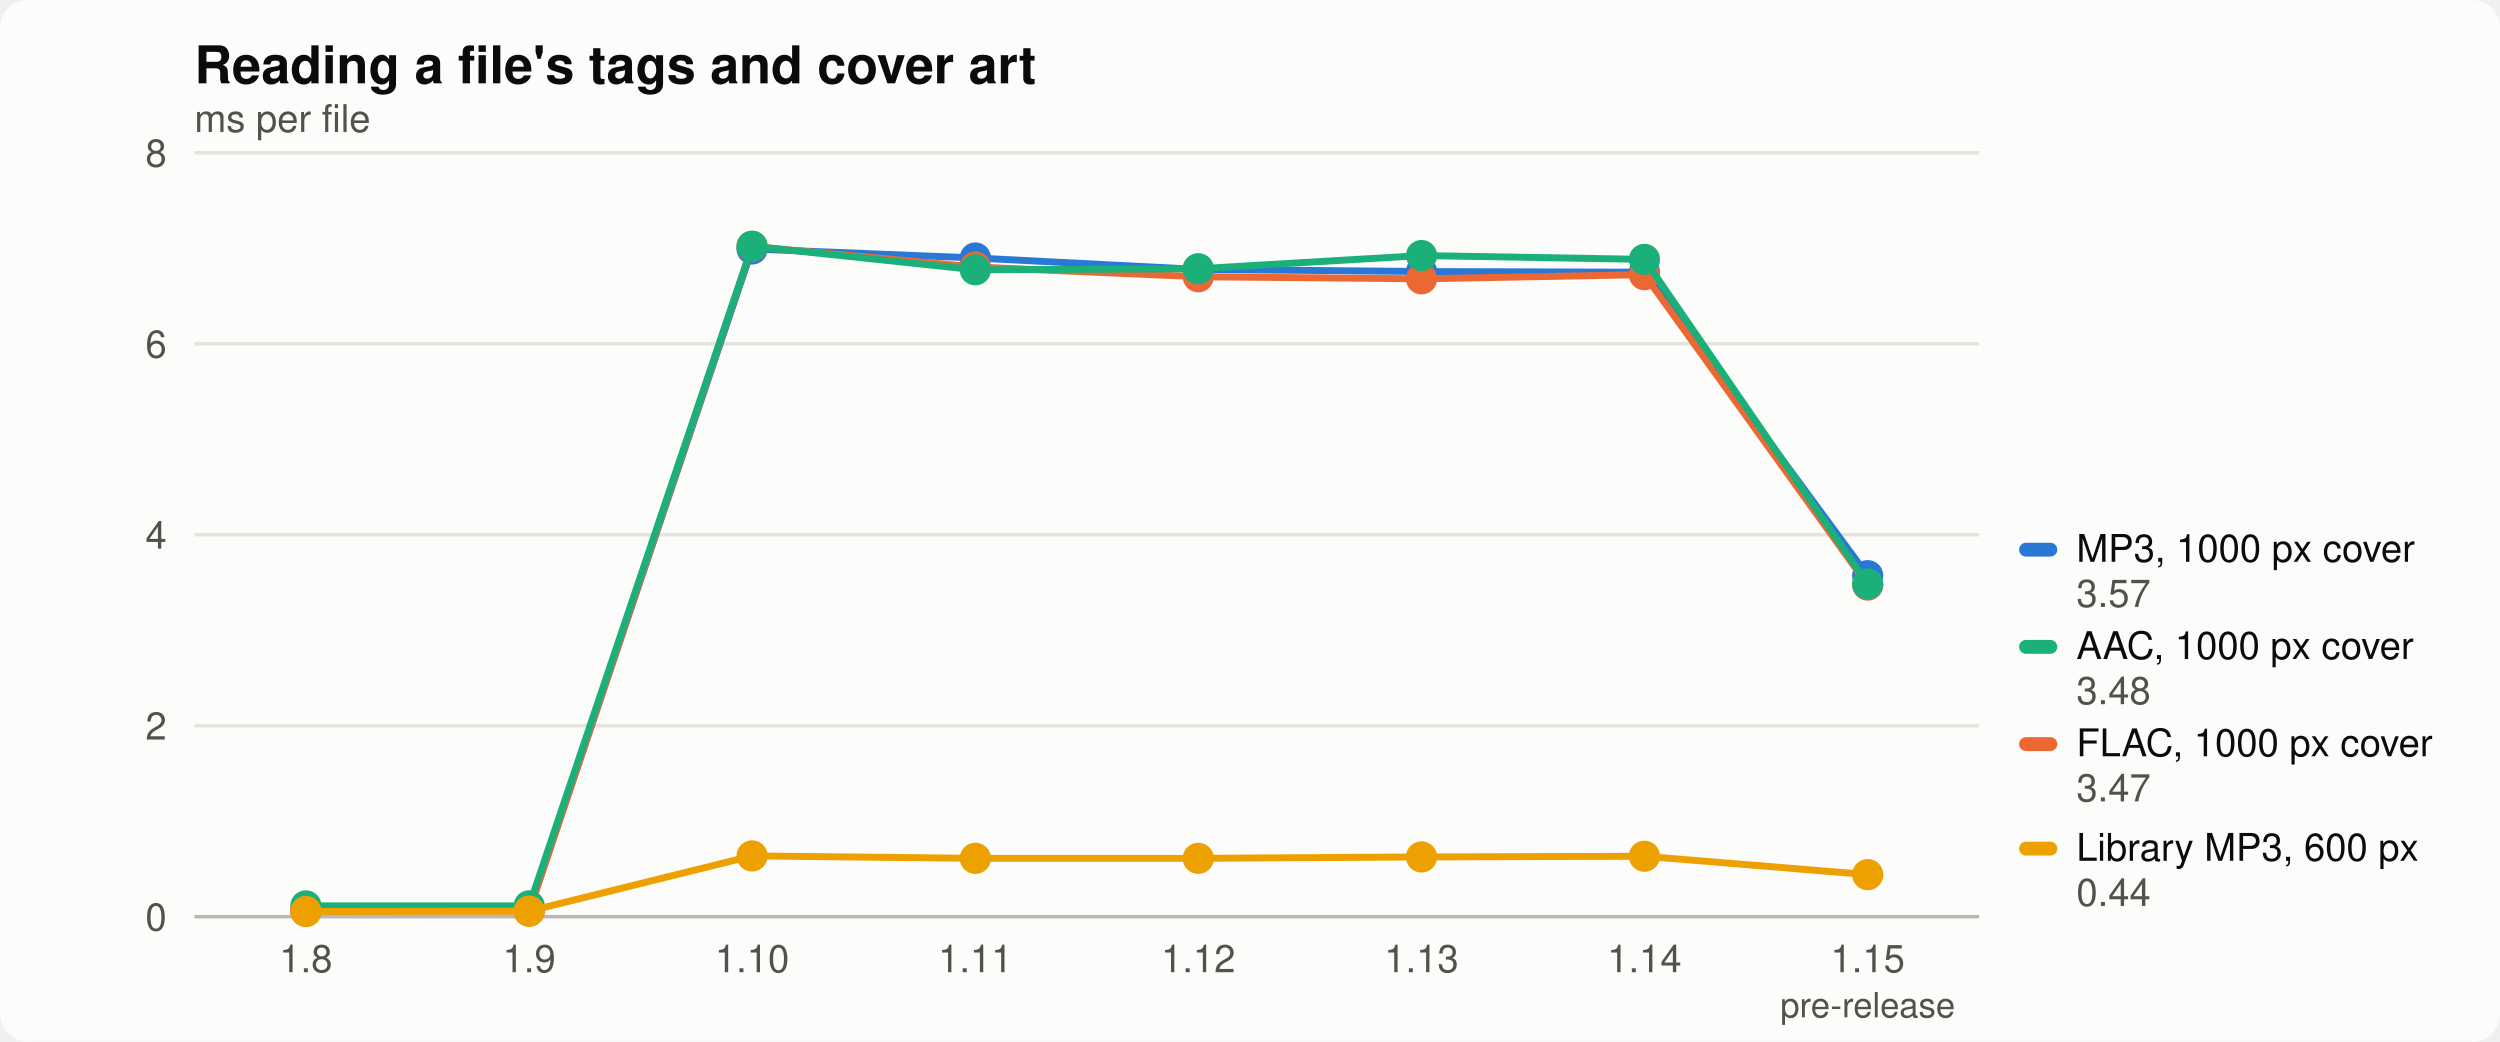
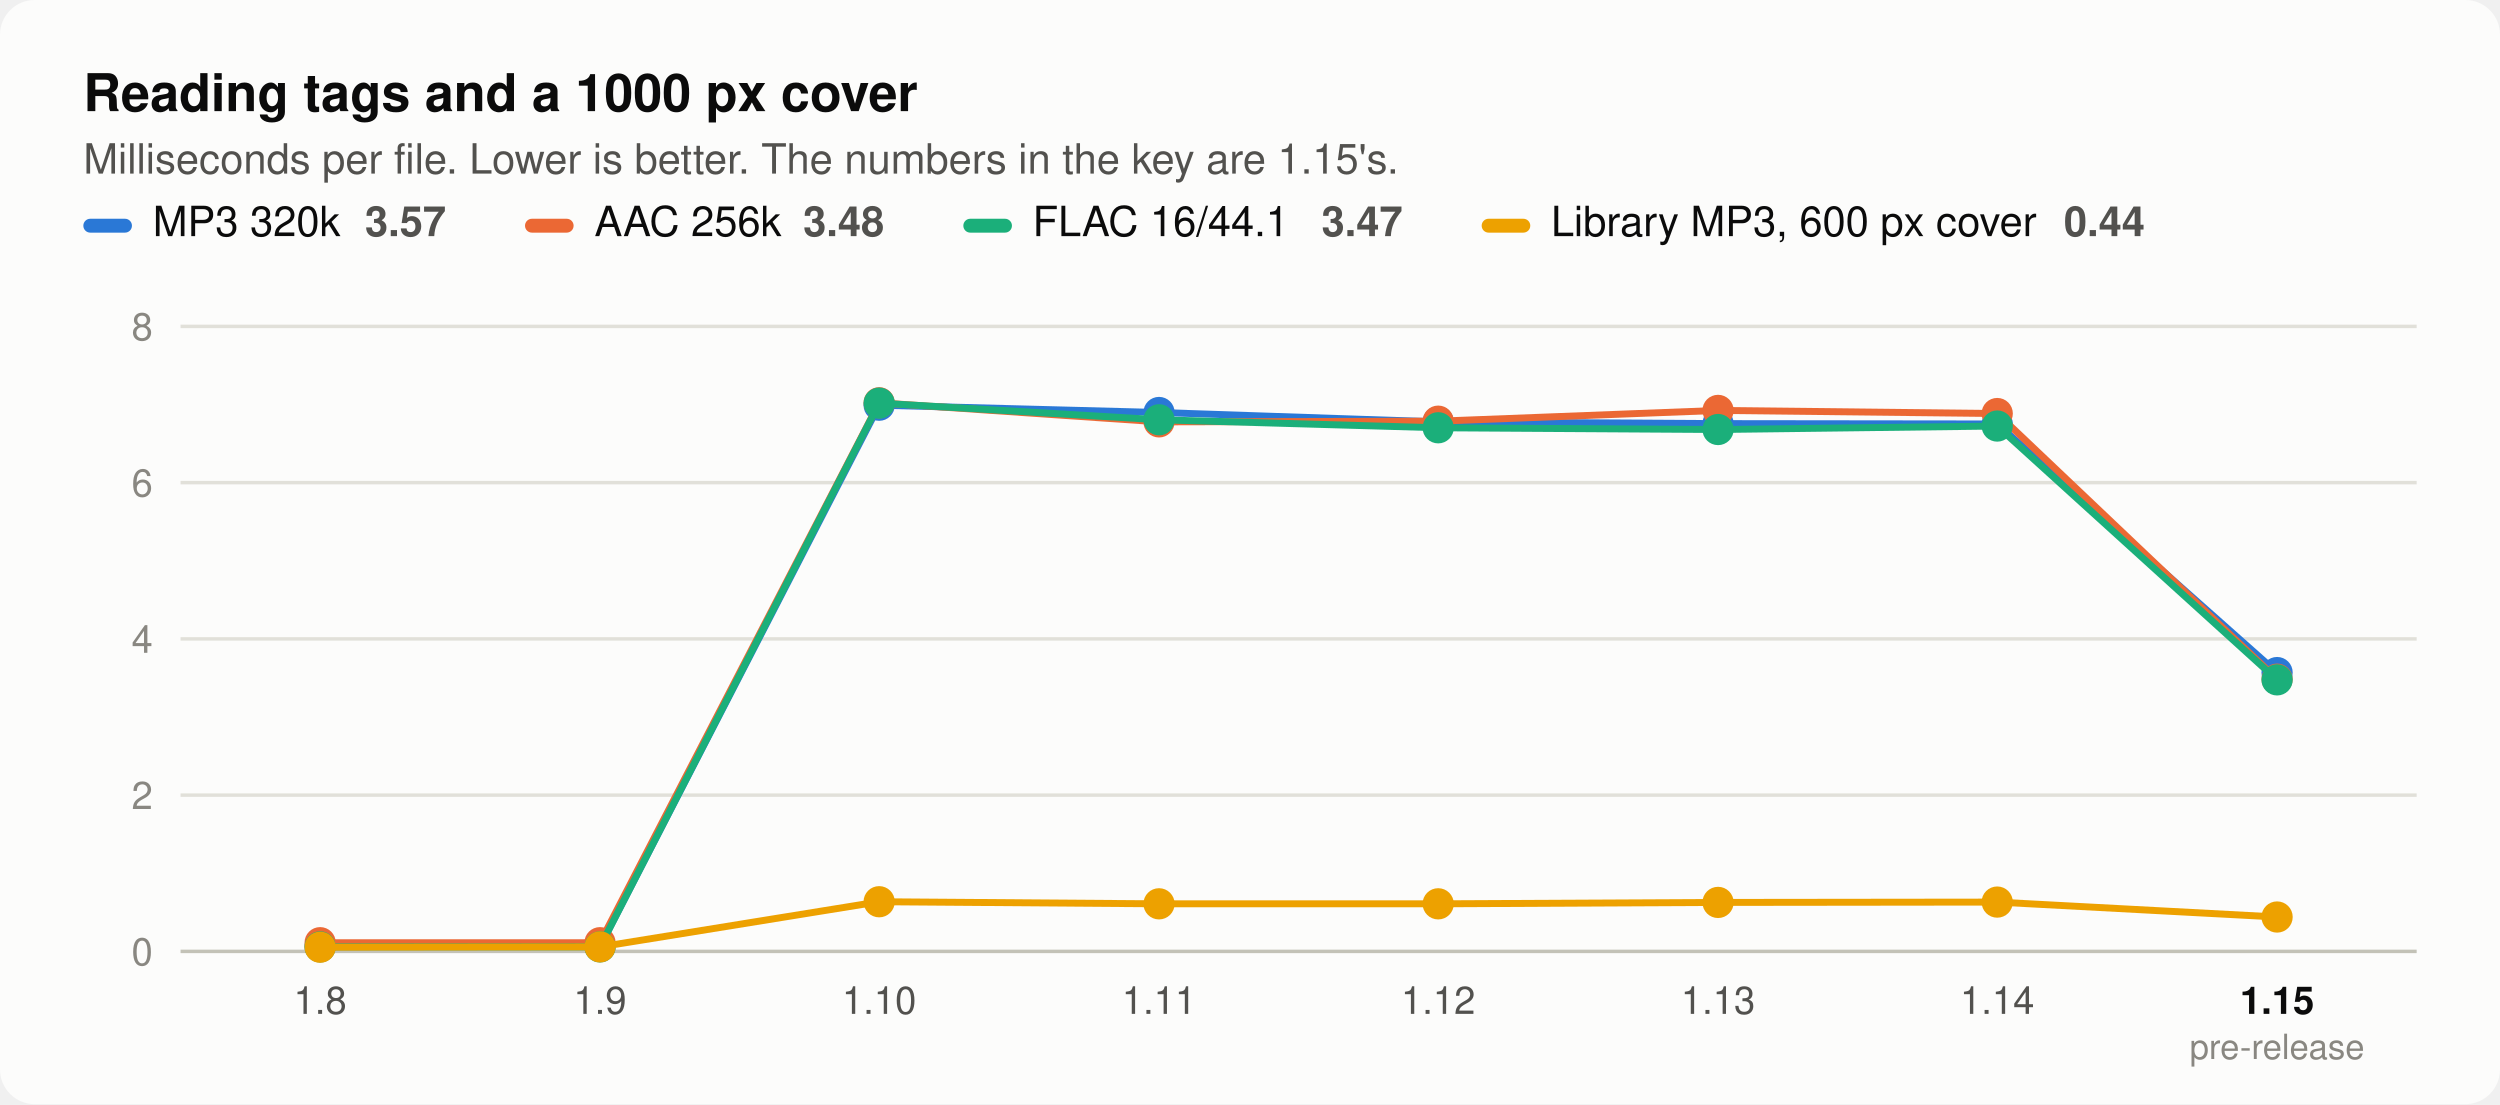
- <svg xmlns="http://www.w3.org/2000/svg" viewBox="0 0 720 300" width="720" height="300" font-family="-apple-system,BlinkMacSystemFont,Segoe UI,Helvetica,Arial,sans-serif" role="img" aria-label="Reading a file's tags and cover art">
-   <style>.bg{fill:#fcfcfb}.t{fill:#0b0b0b}.m{fill:#52514e}.g{stroke:#e4e3df}.a{stroke:#b9b8b2}.s0{stroke:#2a78d6;fill:#2a78d6}.s1{stroke:#eb6834;fill:#eb6834}.s2{stroke:#1baf7a;fill:#1baf7a}.s3{stroke:#eda100;fill:#eda100}@media (prefers-color-scheme:dark){.bg{fill:#1a1a19}.t{fill:#ffffff}.m{fill:#c3c2b7}.g{stroke:#2f2f2d}.a{stroke:#555550}.s0{stroke:#3987e5;fill:#3987e5}.s1{stroke:#d95926;fill:#d95926}.s2{stroke:#199e70;fill:#199e70}.s3{stroke:#c98500;fill:#c98500}}.l{fill:none;stroke-width:2;stroke-linejoin:round;stroke-linecap:round}</style>
-   <rect class="bg" width="720" height="300" rx="8" />
-   <text class="t" x="56" y="24" font-size="15" font-weight="600">Reading a file's tags and cover art</text>
-   <text class="m" x="56" y="38" font-size="11">ms per file</text>
-   <line class="a" x1="56" x2="570" y1="264.0" y2="264.0" />
-   <text class="m" x="48" y="268.0" font-size="11" text-anchor="end">0</text>
-   <line class="g" x1="56" x2="570" y1="209.0" y2="209.0" />
-   <text class="m" x="48" y="213.0" font-size="11" text-anchor="end">2</text>
-   <line class="g" x1="56" x2="570" y1="154.0" y2="154.0" />
-   <text class="m" x="48" y="158.0" font-size="11" text-anchor="end">4</text>
-   <line class="g" x1="56" x2="570" y1="99.0" y2="99.0" />
-   <text class="m" x="48" y="103.0" font-size="11" text-anchor="end">6</text>
-   <line class="g" x1="56" x2="570" y1="44.0" y2="44.0" />
-   <text class="m" x="48" y="48.0" font-size="11" text-anchor="end">8</text>
-   <text class="m" x="88.1" y="280" font-size="11" text-anchor="middle">1.8</text>
-   <text class="m" x="152.4" y="280" font-size="11" text-anchor="middle">1.9</text>
-   <text class="m" x="216.6" y="280" font-size="11" text-anchor="middle">1.10</text>
-   <text class="m" x="280.9" y="280" font-size="11" text-anchor="middle">1.11</text>
-   <text class="m" x="345.1" y="280" font-size="11" text-anchor="middle">1.12</text>
-   <text class="m" x="409.4" y="280" font-size="11" text-anchor="middle">1.13</text>
-   <text class="m" x="473.6" y="280" font-size="11" text-anchor="middle">1.14</text>
-   <text class="m" x="537.9" y="280" font-size="11" text-anchor="middle">1.15</text>
-   <text class="m" x="537.9" y="293" font-size="10" text-anchor="middle">pre-release</text>
-   <path class="l s0" d="M88.1,262.3 L152.4,262.2 L216.6,71.7 L280.9,74.3 L345.1,77.6 L409.4,78.2 L473.6,78.4 L537.9,165.8" />
-   <circle class="s0" cx="88.1" cy="262.3" r="4" stroke="none" />
-   <circle class="s0" cx="152.4" cy="262.2" r="4" stroke="none" />
-   <circle class="s0" cx="216.6" cy="71.7" r="4" stroke="none" />
-   <circle class="s0" cx="280.9" cy="74.3" r="4" stroke="none" />
-   <circle class="s0" cx="345.1" cy="77.6" r="4" stroke="none" />
-   <circle class="s0" cx="409.4" cy="78.2" r="4" stroke="none" />
-   <circle class="s0" cx="473.6" cy="78.4" r="4" stroke="none" />
-   <circle class="s0" cx="537.9" cy="165.8" r="4" stroke="none" />
-   <path class="l s1" d="M88.1,262.4 L152.4,262.4 L216.6,71.0 L280.9,76.9 L345.1,79.7 L409.4,80.3 L473.6,79.1 L537.9,168.5" />
-   <circle class="s1" cx="88.1" cy="262.4" r="4" stroke="none" />
-   <circle class="s1" cx="152.4" cy="262.4" r="4" stroke="none" />
-   <circle class="s1" cx="216.6" cy="71.0" r="4" stroke="none" />
-   <circle class="s1" cx="280.9" cy="76.9" r="4" stroke="none" />
-   <circle class="s1" cx="345.1" cy="79.7" r="4" stroke="none" />
-   <circle class="s1" cx="409.4" cy="80.3" r="4" stroke="none" />
-   <circle class="s1" cx="473.6" cy="79.1" r="4" stroke="none" />
-   <circle class="s1" cx="537.9" cy="168.5" r="4" stroke="none" />
-   <path class="l s2" d="M88.1,260.9 L152.4,260.9 L216.6,70.9 L280.9,77.7 L345.1,77.4 L409.4,73.6 L473.6,74.7 L537.9,168.2" />
-   <circle class="s2" cx="88.1" cy="260.9" r="4" stroke="none" />
-   <circle class="s2" cx="152.4" cy="260.9" r="4" stroke="none" />
-   <circle class="s2" cx="216.6" cy="70.9" r="4" stroke="none" />
-   <circle class="s2" cx="280.9" cy="77.7" r="4" stroke="none" />
-   <circle class="s2" cx="345.1" cy="77.4" r="4" stroke="none" />
-   <circle class="s2" cx="409.4" cy="73.6" r="4" stroke="none" />
-   <circle class="s2" cx="473.6" cy="74.7" r="4" stroke="none" />
-   <circle class="s2" cx="537.9" cy="168.2" r="4" stroke="none" />
-   <path class="l s3" d="M88.1,262.5 L152.4,262.4 L216.6,246.5 L280.9,247.2 L345.1,247.2 L409.4,246.8 L473.6,246.6 L537.9,251.9" />
-   <circle class="s3" cx="88.1" cy="262.5" r="4" stroke="none" />
-   <circle class="s3" cx="152.4" cy="262.4" r="4" stroke="none" />
-   <circle class="s3" cx="216.6" cy="246.5" r="4" stroke="none" />
-   <circle class="s3" cx="280.9" cy="247.2" r="4" stroke="none" />
-   <circle class="s3" cx="345.1" cy="247.2" r="4" stroke="none" />
-   <circle class="s3" cx="409.4" cy="246.8" r="4" stroke="none" />
-   <circle class="s3" cx="473.6" cy="246.6" r="4" stroke="none" />
-   <circle class="s3" cx="537.9" cy="251.9" r="4" stroke="none" />
-   <rect class="s0" x="582" y="156.8" width="10" height="3" rx="1.5" stroke="none" />
-   <text class="t" x="598" y="161.8" font-size="11">MP3, 1000 px cover</text>
-   <text class="m" x="598" y="174.8" font-size="11">3.57</text>
-   <rect class="s2" x="582" y="184.8" width="10" height="3" rx="1.5" stroke="none" />
-   <text class="t" x="598" y="189.8" font-size="11">AAC, 1000 px cover</text>
-   <text class="m" x="598" y="202.8" font-size="11">3.48</text>
-   <rect class="s1" x="582" y="212.8" width="10" height="3" rx="1.5" stroke="none" />
-   <text class="t" x="598" y="217.8" font-size="11">FLAC, 1000 px cover</text>
-   <text class="m" x="598" y="230.8" font-size="11">3.47</text>
-   <rect class="s3" x="582" y="242.9" width="10" height="3" rx="1.5" stroke="none" />
-   <text class="t" x="598" y="247.9" font-size="11">Library MP3, 600 px</text>
-   <text class="m" x="598" y="260.9" font-size="11">0.44</text>
+ <svg xmlns="http://www.w3.org/2000/svg" viewBox="0 0 720 318" width="720" height="318" font-family="-apple-system,BlinkMacSystemFont,'Segoe UI',Helvetica,Arial,sans-serif" role="img" aria-label="Reading tags and a 1000 px cover">
+   <style>.bg{fill:#fcfcfb}.t{fill:#0b0b0b}.m{fill:#52514e}.q{fill:#898781}.box{fill:#f0efec}.g{stroke:#e1e0d9}.a{stroke:#c3c2b7}.k{stroke:#b9b8b2}.ring{stroke:#fcfcfb}.s0{fill:#2a78d6;stroke:#2a78d6}.s1{fill:#eb6834;stroke:#eb6834}.s2{fill:#1baf7a;stroke:#1baf7a}.s3{fill:#eda100;stroke:#eda100}@media (prefers-color-scheme:dark){.bg{fill:#1a1a19}.t{fill:#f0efec}.m{fill:#c3c2b7}.q{fill:#898781}.box{fill:#262624}.g{stroke:#2c2c2a}.a{stroke:#383835}.k{stroke:#55554f}.ring{stroke:#1a1a19}.s0{fill:#3987e5;stroke:#3987e5}.s1{fill:#d95926;stroke:#d95926}.s2{fill:#199e70;stroke:#199e70}.s3{fill:#c98500;stroke:#c98500}}text{font-variant-numeric:tabular-nums}.ln{fill:none;stroke-linejoin:round;stroke-linecap:round}rect.s0,rect.s1,rect.s2,rect.s3,rect.s4,rect.s5,rect.s6,rect.s7,rect.sg{stroke:none}</style>
+   <rect class="bg" width="720" height="318" rx="10" />
+   <text class="t" x="24.0" y="32.0" font-size="15" text-anchor="start" font-weight="600">Reading tags and a 1000 px cover</text>
+   <text class="m" x="24.0" y="50.0" font-size="12" text-anchor="start">Milliseconds per file. Lower is better. The numbers in the key are 1.15's.</text>
+   <rect class="s0" x="24" y="63.0" width="14" height="4" rx="2" />
+   <text class="t" x="44.0" y="68.0" font-size="12" text-anchor="start">MP3 320k</text>
+   <text class="m" x="105.1" y="68.0" font-size="12" text-anchor="start" font-weight="600">3.57</text>
+   <rect class="s1" x="151.2" y="63.0" width="14" height="4" rx="2" />
+   <text class="t" x="171.2" y="68.0" font-size="12" text-anchor="start">AAC 256k</text>
+   <text class="m" x="231.3" y="68.0" font-size="12" text-anchor="start" font-weight="600">3.48</text>
+   <rect class="s2" x="277.44" y="63.0" width="14" height="4" rx="2" />
+   <text class="t" x="297.4" y="68.0" font-size="12" text-anchor="start">FLAC 16/44.1</text>
+   <text class="m" x="380.6" y="68.0" font-size="12" text-anchor="start" font-weight="600">3.47</text>
+   <rect class="s3" x="426.72" y="63.0" width="14" height="4" rx="2" />
+   <text class="t" x="446.7" y="68.0" font-size="12" text-anchor="start">Library MP3, 600 px cover</text>
+   <text class="m" x="594.4" y="68.0" font-size="12" text-anchor="start" font-weight="600">0.44</text>
+   <line class="a" x1="52.0" y1="274.0" x2="696.0" y2="274.0" stroke-width="1" />
+   <text class="q" x="44.0" y="278.0" font-size="11" text-anchor="end">0</text>
+   <line class="g" x1="52.0" y1="229.0" x2="696.0" y2="229.0" stroke-width="1" />
+   <text class="q" x="44.0" y="233.0" font-size="11" text-anchor="end">2</text>
+   <line class="g" x1="52.0" y1="184.0" x2="696.0" y2="184.0" stroke-width="1" />
+   <text class="q" x="44.0" y="188.0" font-size="11" text-anchor="end">4</text>
+   <line class="g" x1="52.0" y1="139.0" x2="696.0" y2="139.0" stroke-width="1" />
+   <text class="q" x="44.0" y="143.0" font-size="11" text-anchor="end">6</text>
+   <line class="g" x1="52.0" y1="94.0" x2="696.0" y2="94.0" stroke-width="1" />
+   <text class="q" x="44.0" y="98.0" font-size="11" text-anchor="end">8</text>
+   <text class="m" x="92.2" y="292.0" font-size="11" text-anchor="middle">1.8</text>
+   <text class="m" x="172.8" y="292.0" font-size="11" text-anchor="middle">1.9</text>
+   <text class="m" x="253.2" y="292.0" font-size="11" text-anchor="middle">1.10</text>
+   <text class="m" x="333.8" y="292.0" font-size="11" text-anchor="middle">1.11</text>
+   <text class="m" x="414.2" y="292.0" font-size="11" text-anchor="middle">1.12</text>
+   <text class="m" x="494.8" y="292.0" font-size="11" text-anchor="middle">1.13</text>
+   <text class="m" x="575.2" y="292.0" font-size="11" text-anchor="middle">1.14</text>
+   <text class="t" x="655.8" y="292.0" font-size="11" text-anchor="middle" font-weight="600">1.15</text>
+   <text class="q" x="655.8" y="305.0" font-size="10" text-anchor="middle">pre-release</text>
+   <path class="ln s0" stroke-width="2" d="M92.2,272.6 L172.8,272.6 L253.2,116.7 L333.8,118.8 L414.2,121.5 L494.8,122.0 L575.2,122.1 L655.8,193.7" />
+   <circle class="s0 ring" cx="92.2" cy="272.6" r="3.5" stroke-width="2" />
+   <circle class="s0 ring" cx="172.8" cy="272.6" r="3.5" stroke-width="2" />
+   <circle class="s0 ring" cx="253.2" cy="116.7" r="3.5" stroke-width="2" />
+   <circle class="s0 ring" cx="333.8" cy="118.8" r="3.5" stroke-width="2" />
+   <circle class="s0 ring" cx="414.2" cy="121.5" r="3.5" stroke-width="2" />
+   <circle class="s0 ring" cx="494.8" cy="122.0" r="3.5" stroke-width="2" />
+   <circle class="s0 ring" cx="575.2" cy="122.1" r="3.5" stroke-width="2" />
+   <circle class="s0 ring" cx="655.8" cy="193.7" r="3.5" stroke-width="2" />
+   <path class="ln s1" stroke-width="2" d="M92.2,271.5 L172.8,271.5 L253.2,116.0 L333.8,121.5 L414.2,121.3 L494.8,118.2 L575.2,119.1 L655.8,195.6" />
+   <circle class="s1 ring" cx="92.2" cy="271.5" r="3.5" stroke-width="2" />
+   <circle class="s1 ring" cx="172.8" cy="271.5" r="3.5" stroke-width="2" />
+   <circle class="s1 ring" cx="253.2" cy="116.0" r="3.5" stroke-width="2" />
+   <circle class="s1 ring" cx="333.8" cy="121.5" r="3.5" stroke-width="2" />
+   <circle class="s1 ring" cx="414.2" cy="121.3" r="3.5" stroke-width="2" />
+   <circle class="s1 ring" cx="494.8" cy="118.2" r="3.5" stroke-width="2" />
+   <circle class="s1 ring" cx="575.2" cy="119.1" r="3.5" stroke-width="2" />
+   <circle class="s1 ring" cx="655.8" cy="195.6" r="3.5" stroke-width="2" />
+   <path class="ln s2" stroke-width="2" d="M92.2,272.7 L172.8,272.7 L253.2,116.1 L333.8,120.9 L414.2,123.2 L494.8,123.7 L575.2,122.7 L655.8,195.8" />
+   <circle class="s2 ring" cx="92.2" cy="272.7" r="3.5" stroke-width="2" />
+   <circle class="s2 ring" cx="172.8" cy="272.7" r="3.5" stroke-width="2" />
+   <circle class="s2 ring" cx="253.2" cy="116.1" r="3.5" stroke-width="2" />
+   <circle class="s2 ring" cx="333.8" cy="120.9" r="3.5" stroke-width="2" />
+   <circle class="s2 ring" cx="414.2" cy="123.2" r="3.5" stroke-width="2" />
+   <circle class="s2 ring" cx="494.8" cy="123.7" r="3.5" stroke-width="2" />
+   <circle class="s2 ring" cx="575.2" cy="122.7" r="3.5" stroke-width="2" />
+   <circle class="s2 ring" cx="655.8" cy="195.8" r="3.5" stroke-width="2" />
+   <path class="ln s3" stroke-width="2" d="M92.2,272.8 L172.8,272.7 L253.2,259.7 L333.8,260.3 L414.2,260.3 L494.8,259.9 L575.2,259.8 L655.8,264.1" />
+   <circle class="s3 ring" cx="92.2" cy="272.8" r="3.5" stroke-width="2" />
+   <circle class="s3 ring" cx="172.8" cy="272.7" r="3.5" stroke-width="2" />
+   <circle class="s3 ring" cx="253.2" cy="259.7" r="3.5" stroke-width="2" />
+   <circle class="s3 ring" cx="333.8" cy="260.3" r="3.5" stroke-width="2" />
+   <circle class="s3 ring" cx="414.2" cy="260.3" r="3.5" stroke-width="2" />
+   <circle class="s3 ring" cx="494.8" cy="259.9" r="3.5" stroke-width="2" />
+   <circle class="s3 ring" cx="575.2" cy="259.8" r="3.5" stroke-width="2" />
+   <circle class="s3 ring" cx="655.8" cy="264.1" r="3.5" stroke-width="2" />
</svg>
